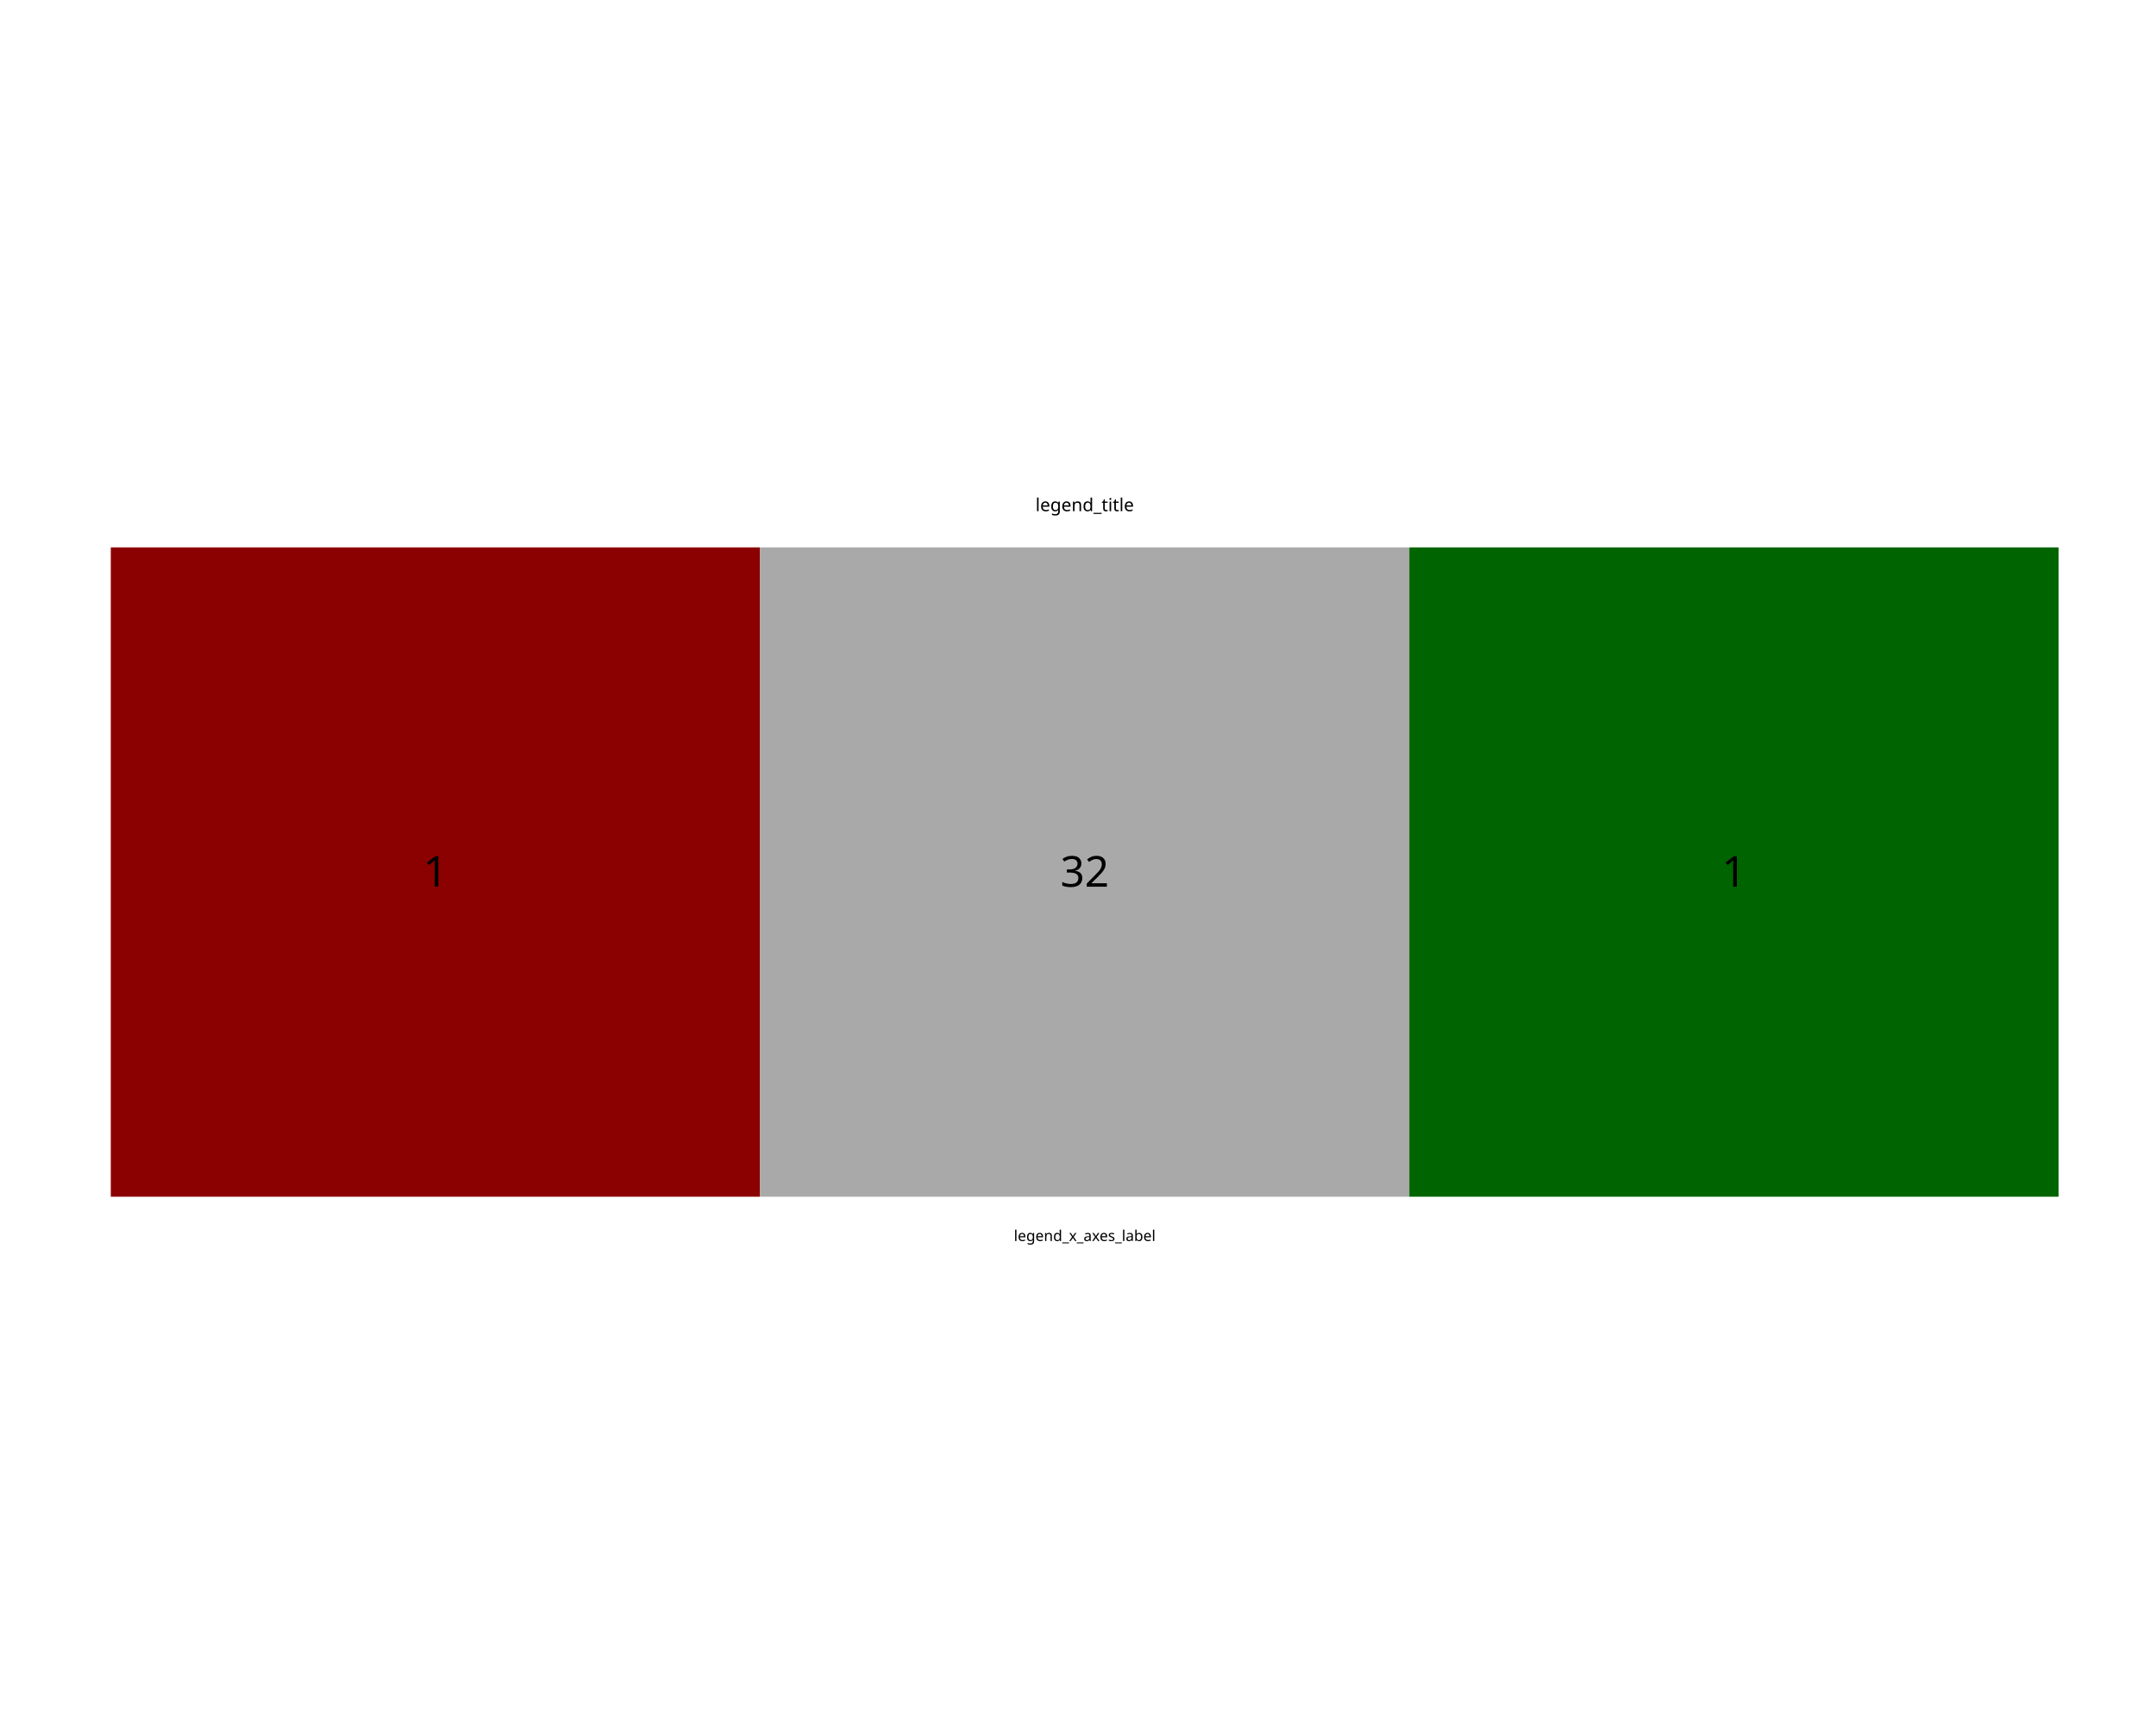
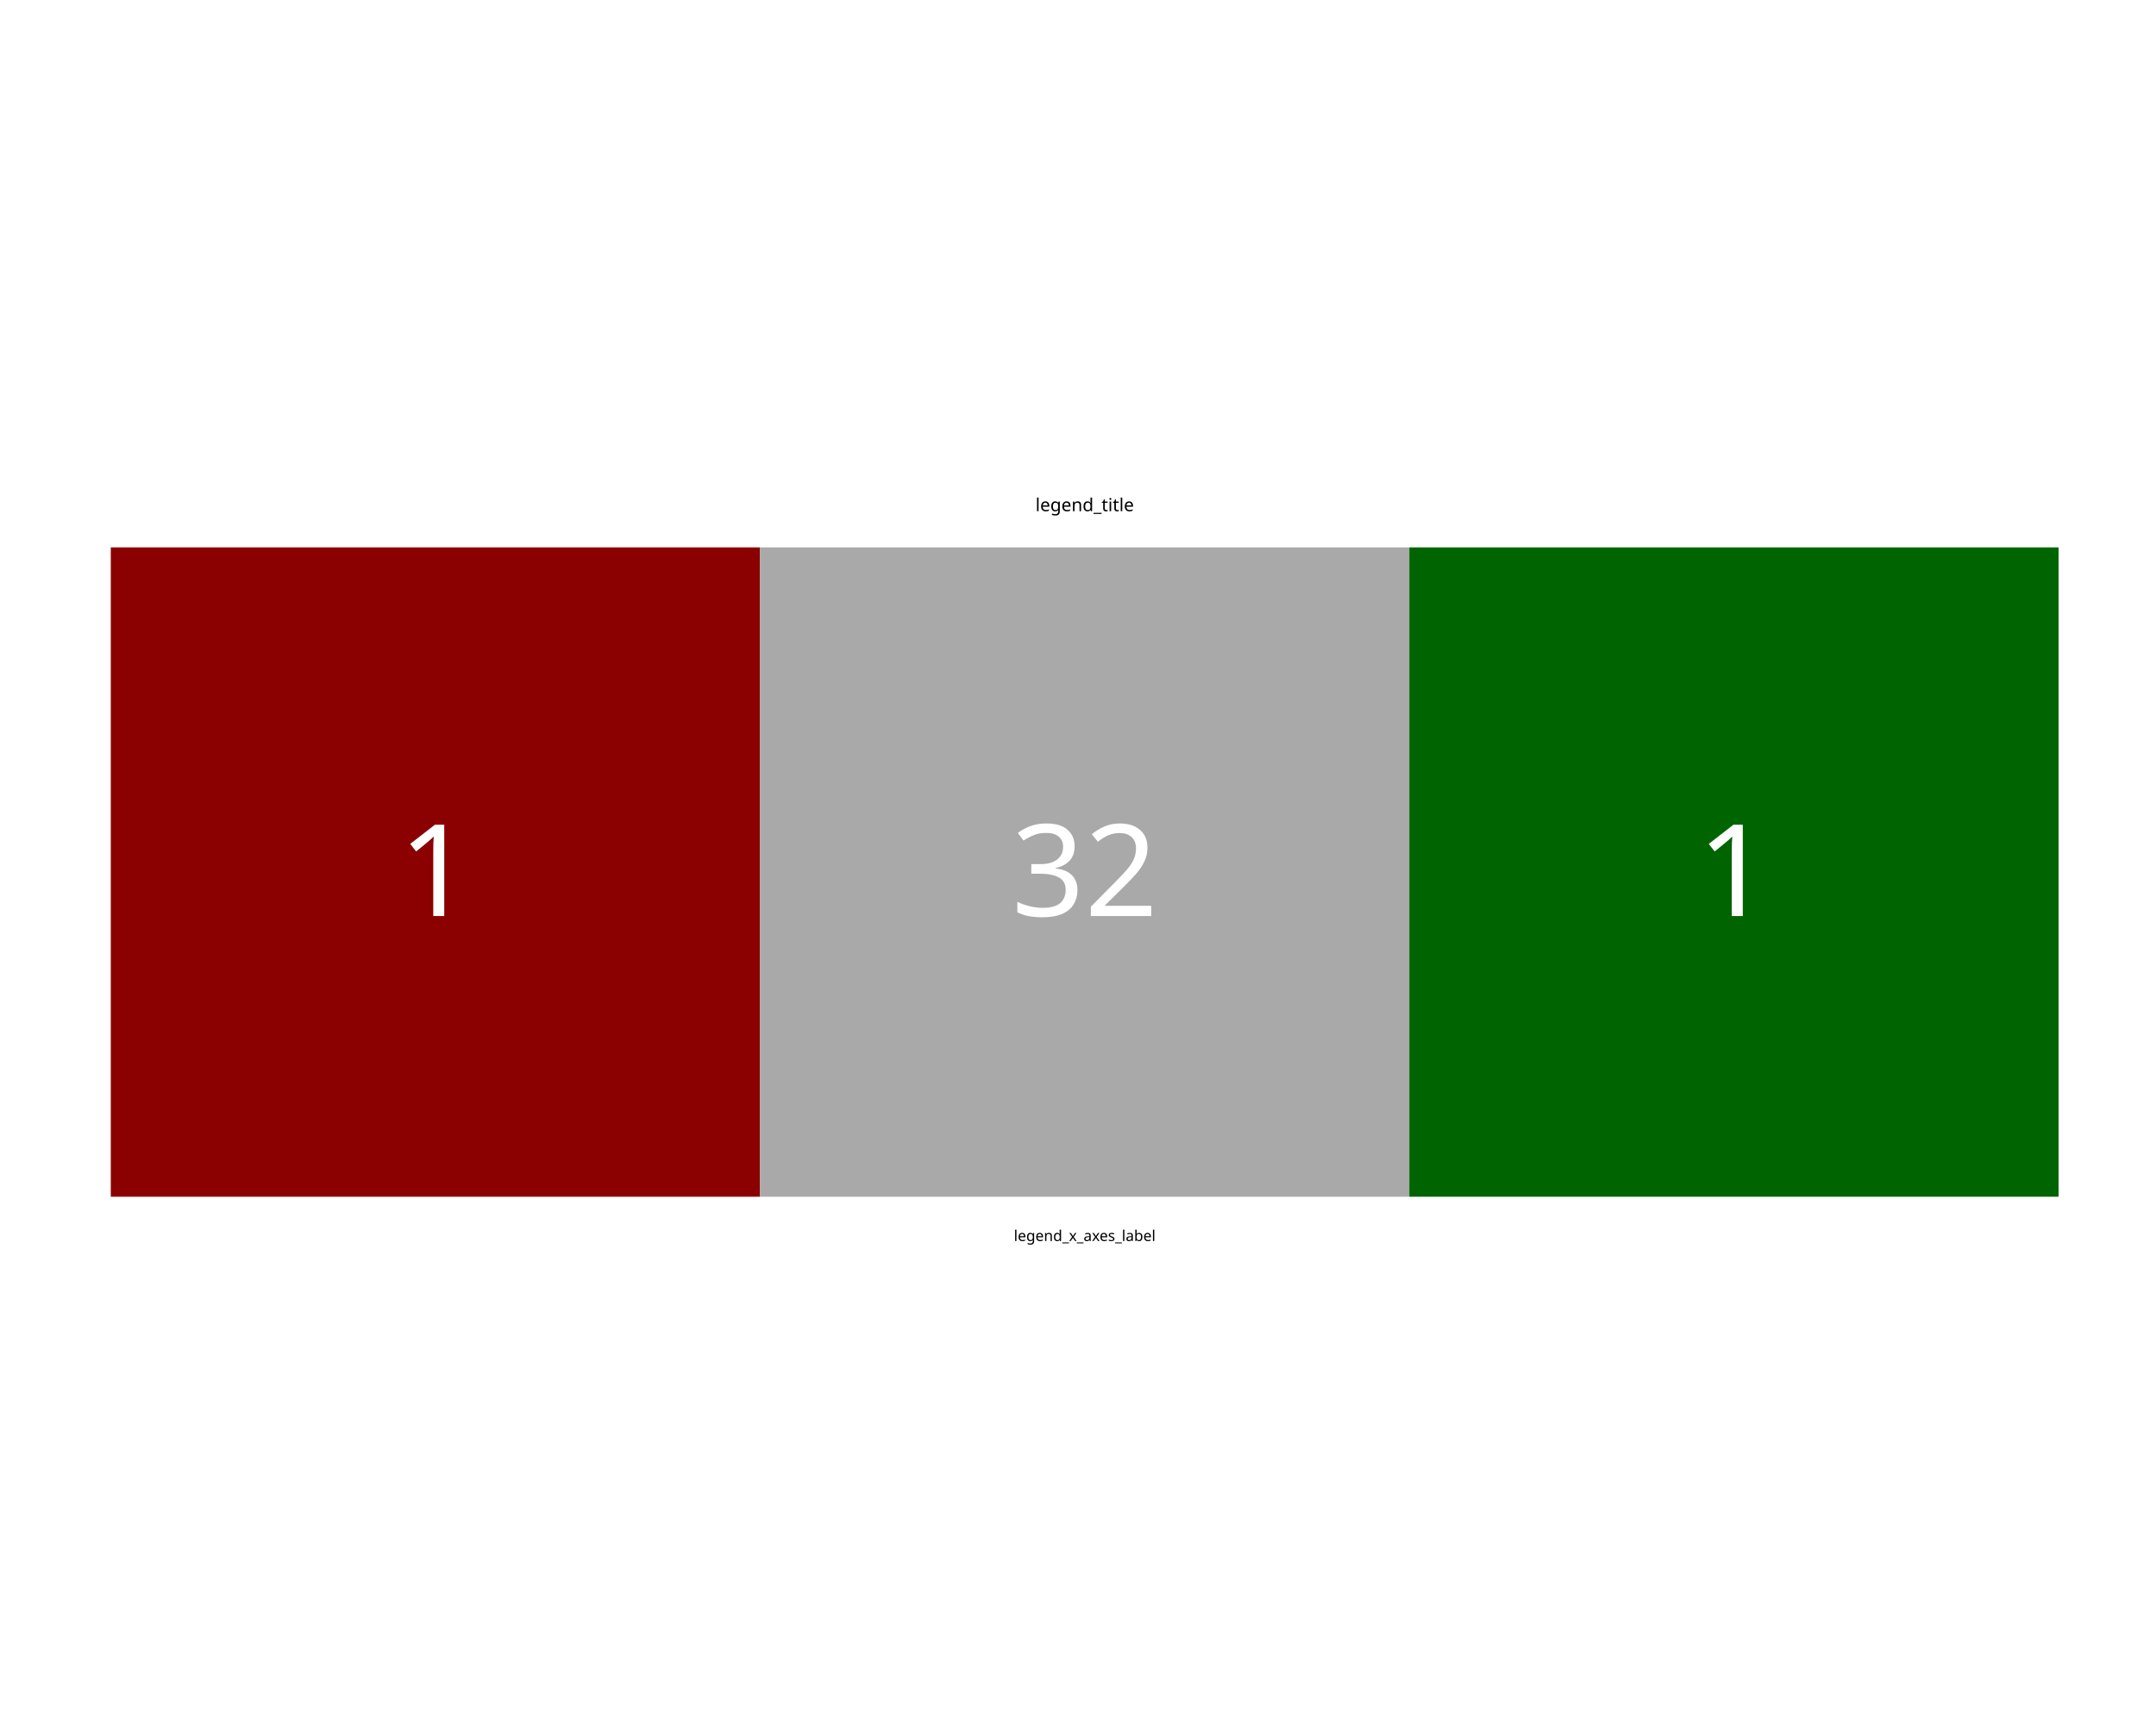
<svg xmlns="http://www.w3.org/2000/svg" class="svglite" data-engine-version="2.0" width="720.00pt" height="576.00pt" viewBox="0 0 720.00 576.00">
  <defs>
    <style type="text/css">
    .svglite line, .svglite polyline, .svglite polygon, .svglite path, .svglite rect, .svglite circle {
      fill: none;
      stroke: #000000;
      stroke-linecap: round;
      stroke-linejoin: round;
      stroke-miterlimit: 10.00;
    }
  </style>
  </defs>
  <rect width="100%" height="100%" style="stroke: none; fill: #FFFFFF;" />
  <defs>
    <clipPath id="cpMC4wMHw3MjAuMDB8MC4wMHw1NzYuMDA=">
      <rect x="0.00" y="0.00" width="720.00" height="576.00" />
    </clipPath>
  </defs>
  <g clip-path="url(#cpMC4wMHw3MjAuMDB8MC4wMHw1NzYuMDA=)">
</g>
  <defs>
    <clipPath id="cpNC40OHw3MjAuMDB8MTcxLjkzfDQxMC40NA==">
      <rect x="4.48" y="171.93" width="715.52" height="238.51" />
    </clipPath>
  </defs>
  <g clip-path="url(#cpNC40OHw3MjAuMDB8MTcxLjkzfDQxMC40NA==)">
    <rect x="37.00" y="182.78" width="216.82" height="216.82" style="stroke-width: 0.21; stroke: none; stroke-linecap: butt; stroke-linejoin: miter; fill: #8B0000;" />
    <rect x="253.83" y="182.78" width="216.82" height="216.82" style="stroke-width: 0.21; stroke: none; stroke-linecap: butt; stroke-linejoin: miter; fill: #A9A9A9;" />
    <rect x="470.65" y="182.78" width="216.82" height="216.82" style="stroke-width: 0.21; stroke: none; stroke-linecap: butt; stroke-linejoin: miter; fill: #006400;" />
-     <text x="145.41" y="296.08" text-anchor="middle" style="font-size: 14.23px; font-family: sans;" textLength="7.91px" lengthAdjust="spacingAndGlyphs">1</text>
-     <text x="362.24" y="296.08" text-anchor="middle" style="font-size: 14.23px; font-family: sans;" textLength="15.83px" lengthAdjust="spacingAndGlyphs">32</text>
-     <text x="579.06" y="296.08" text-anchor="middle" style="font-size: 14.23px; font-family: sans;" textLength="7.91px" lengthAdjust="spacingAndGlyphs">1</text>
+     <text x="145.41" y="305.87" text-anchor="middle" style="font-size: 42.68px; fill: #FFFFFF; font-family: sans;" textLength="23.74px" lengthAdjust="spacingAndGlyphs">1</text>
+     <text x="362.24" y="305.87" text-anchor="middle" style="font-size: 42.68px; fill: #FFFFFF; font-family: sans;" textLength="47.48px" lengthAdjust="spacingAndGlyphs">32</text>
+     <text x="579.06" y="305.87" text-anchor="middle" style="font-size: 42.68px; fill: #FFFFFF; font-family: sans;" textLength="23.74px" lengthAdjust="spacingAndGlyphs">1</text>
  </g>
  <g clip-path="url(#cpMC4wMHw3MjAuMDB8MC4wMHw1NzYuMDA=)">
    <text x="362.24" y="414.40" text-anchor="middle" style="font-size: 5.00px; font-family: sans;" textLength="46.99px" lengthAdjust="spacingAndGlyphs">legend_x_axes_label</text>
    <text transform="translate(3.96,291.19) rotate(-90)" text-anchor="middle" style="font-size: 5.00px; font-family: sans;" textLength="1.39px" lengthAdjust="spacingAndGlyphs"> </text>
    <text x="362.24" y="170.69" text-anchor="middle" style="font-size: 6.00px; font-family: sans;" textLength="30.69px" lengthAdjust="spacingAndGlyphs">legend_title</text>
  </g>
</svg>
